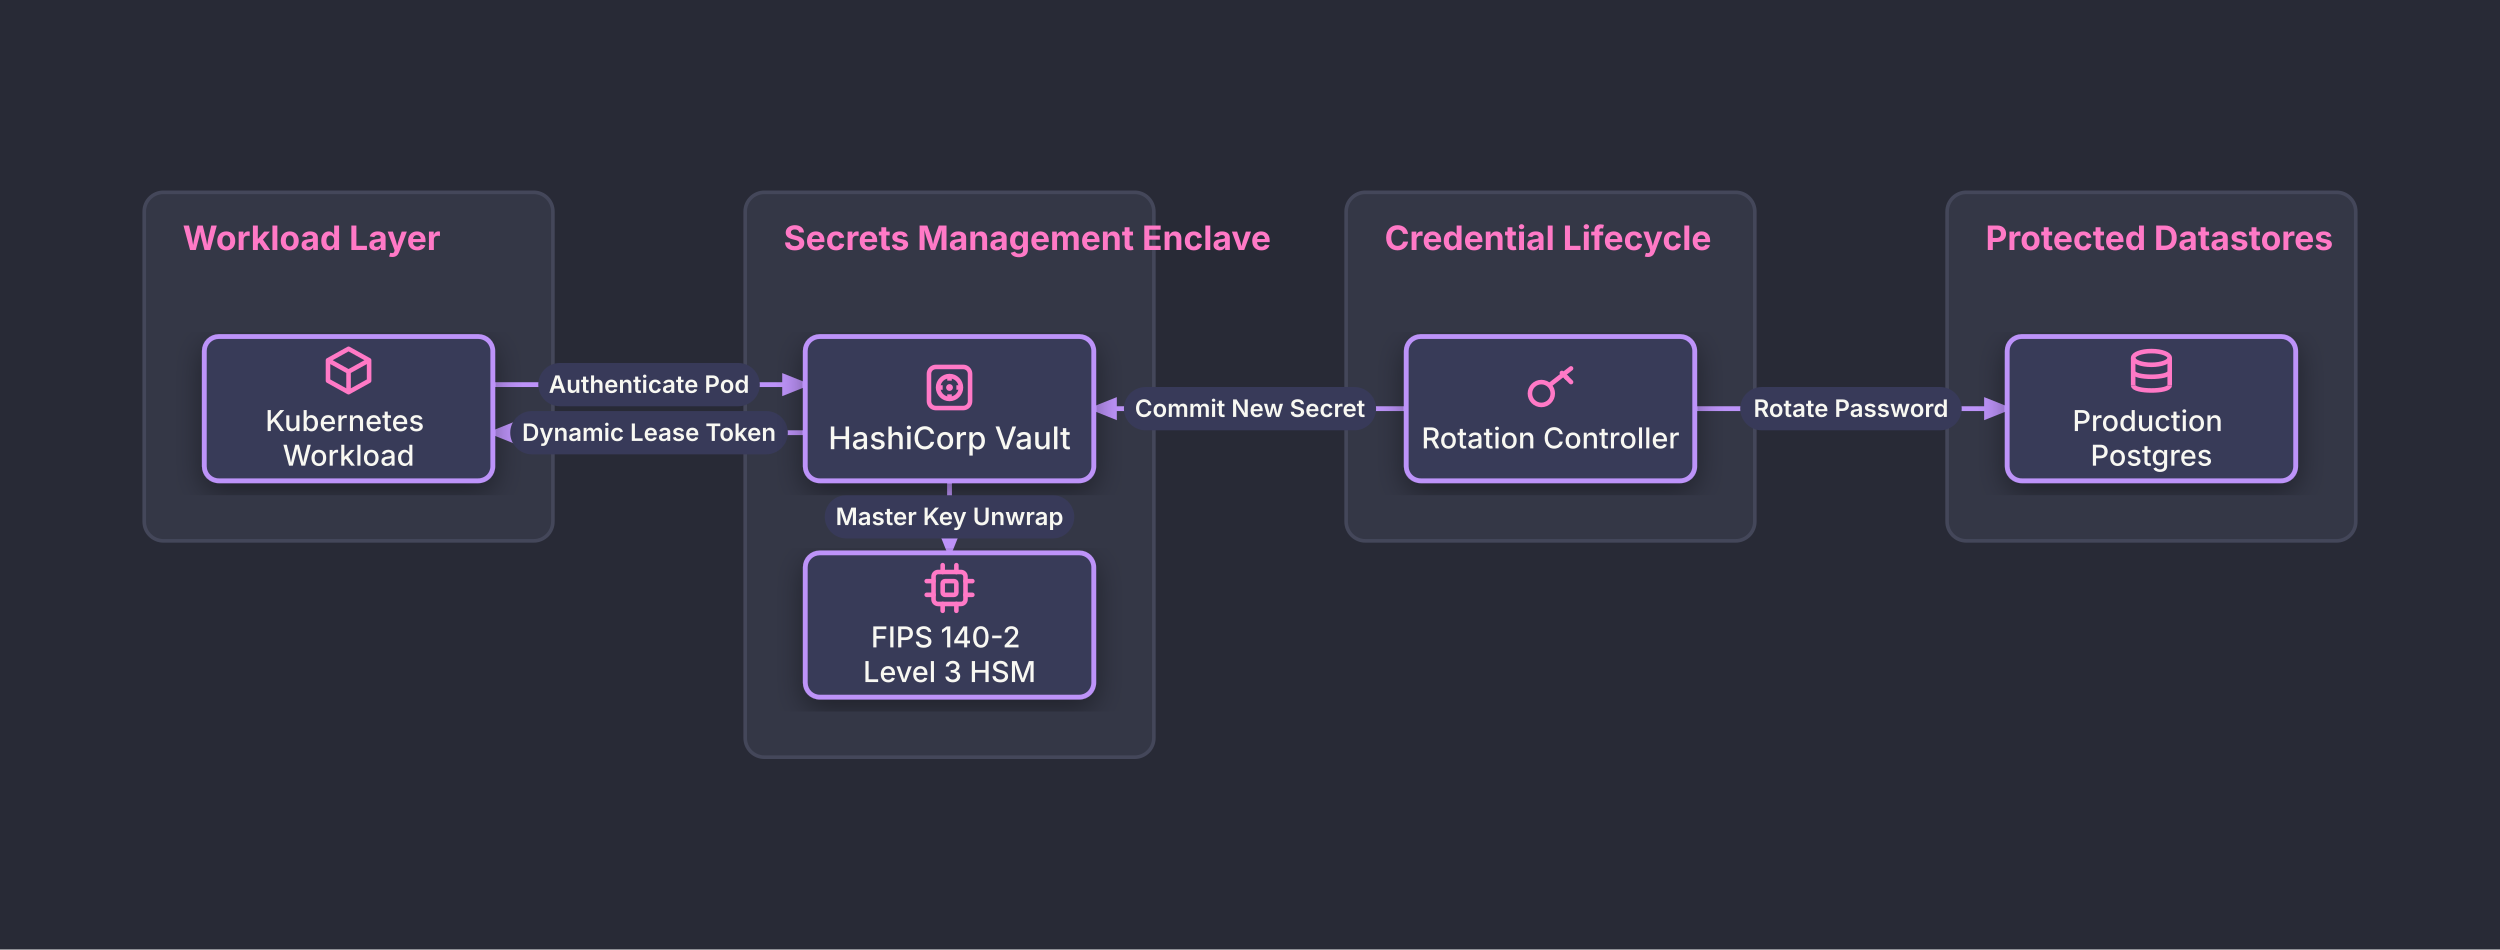
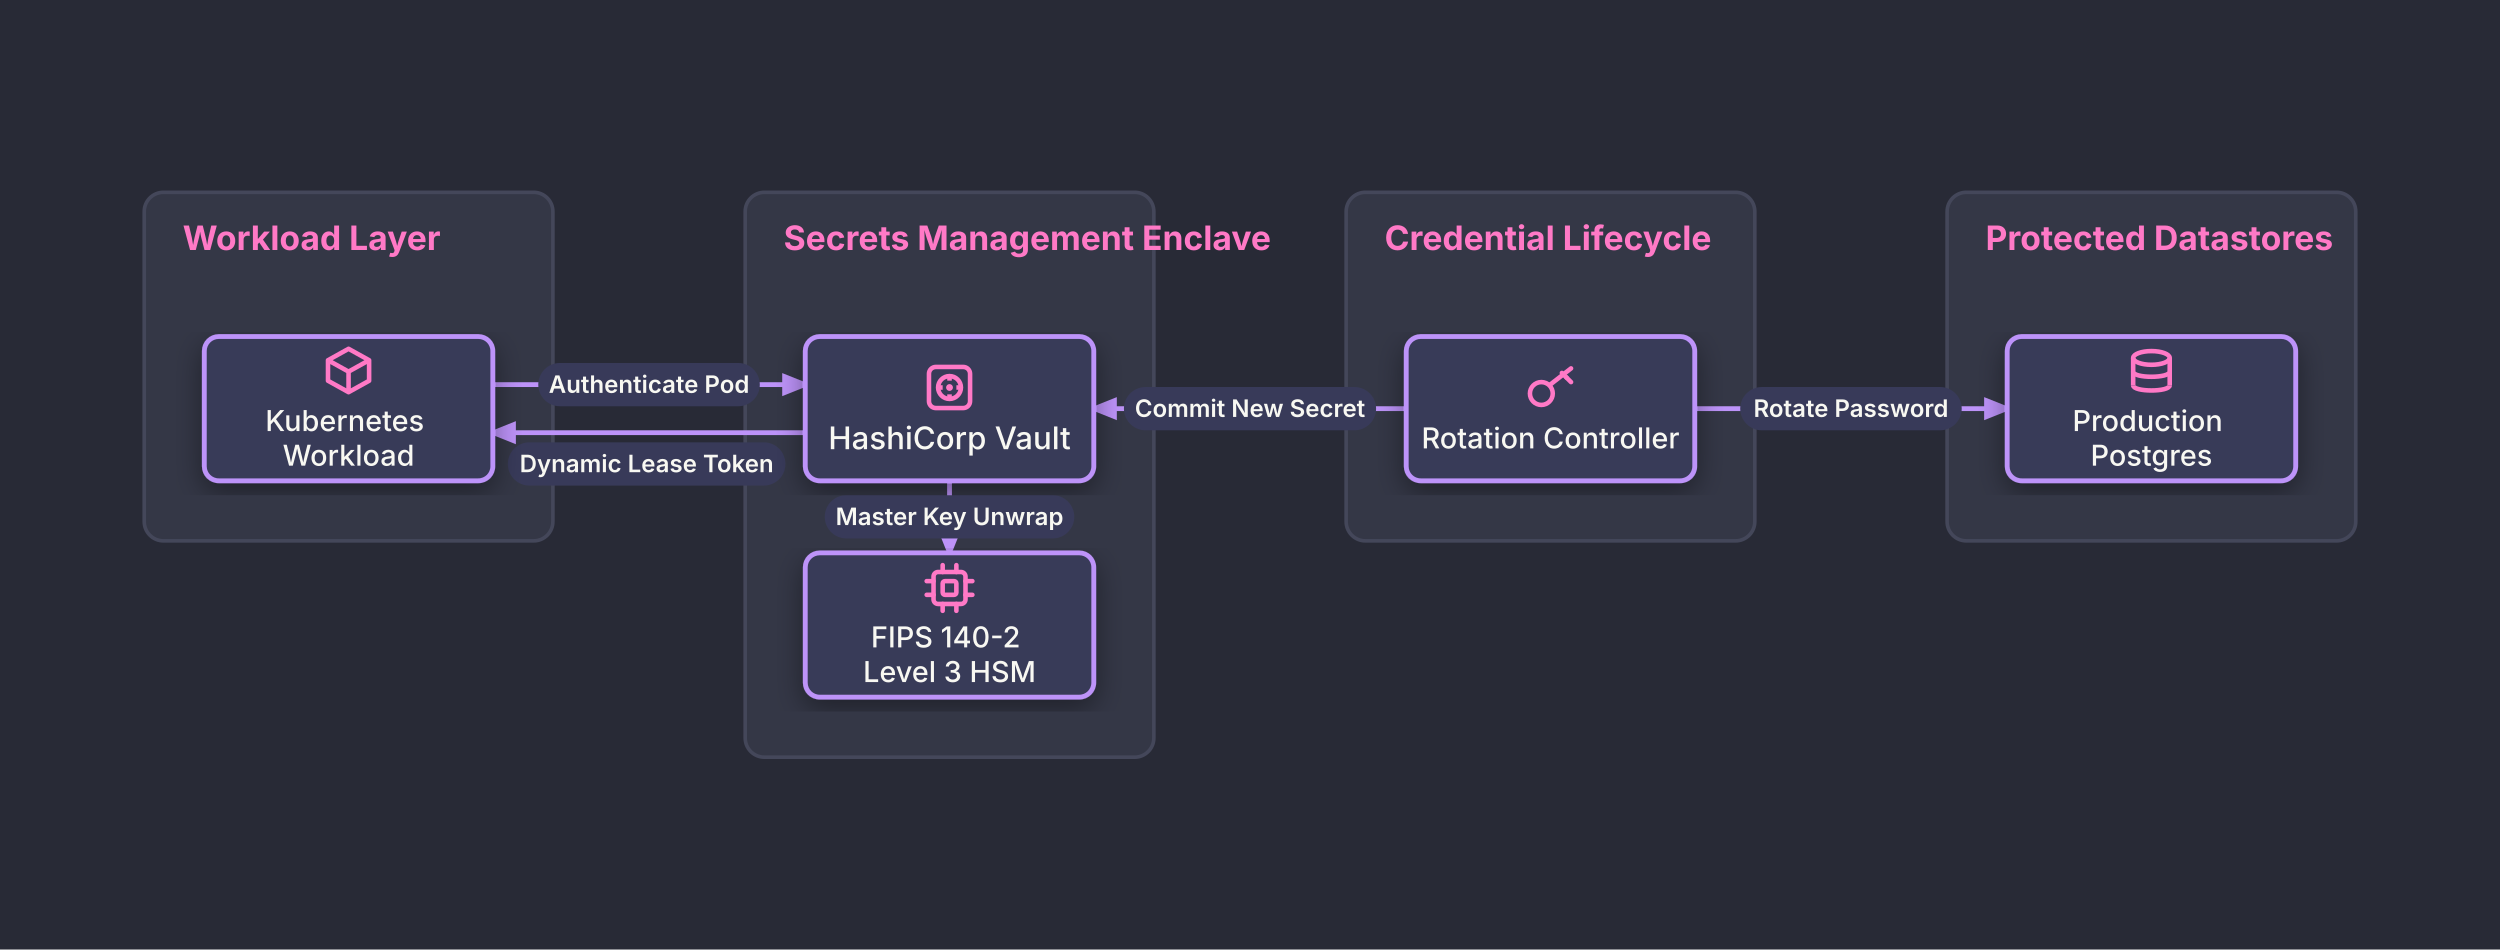
<svg xmlns="http://www.w3.org/2000/svg" viewBox="0 0 1040 395" width="1040" height="395">
  <defs>
    <marker id="arrow" viewBox="0 0 10 10" refX="8" refY="5" markerWidth="6" markerHeight="6" orient="auto-start-reverse">
      <path d="M 0 1 L 10 5 L 0 9 z" fill="#FF79C6" />
    </marker>
    <marker id="arrow-tail" viewBox="0 0 10 10" refX="2" refY="5" markerWidth="6" markerHeight="6" orient="auto">
      <path d="M 10 1 L 0 5 L 10 9 z" fill="#FF79C6" />
    </marker>
    <marker id="arrow-BD93F9" viewBox="0 0 10 10" refX="8" refY="5" markerWidth="6" markerHeight="6" orient="auto-start-reverse">
      <path d="M 0 1 L 10 5 L 0 9 z" fill="#BD93F9" />
    </marker>
    <marker id="arrow-BD93F9-tail" viewBox="0 0 10 10" refX="2" refY="5" markerWidth="6" markerHeight="6" orient="auto">
      <path d="M 10 1 L 0 5 L 10 9 z" fill="#BD93F9" />
    </marker>
    <filter id="shadow" x="-10%" y="-10%" width="120%" height="120%">
      <feDropShadow dx="0" dy="4" stdDeviation="6" flood-color="#000000" flood-opacity="0.4" />
    </filter>
  </defs>
  <rect width="100%" height="100%" fill="#282A36" />
  <g id="group_1">
    <rect x="60.0" y="80.0" width="170.0" height="145.0" rx="8" fill="#343746" stroke="#44475A" stroke-width="1.5" />
    <text x="76" y="104" fill="#FF79C6" font-family="Inter, -apple-system, BlinkMacSystemFont, 'Segoe UI', Roboto, sans-serif" font-size="14" font-weight="700" text-anchor="start">Workload Layer</text>
  </g>
  <g id="group_2">
    <rect x="310.0" y="80.0" width="170.0" height="235.0" rx="8" fill="#343746" stroke="#44475A" stroke-width="1.5" />
    <text x="326" y="104" fill="#FF79C6" font-family="Inter, -apple-system, BlinkMacSystemFont, 'Segoe UI', Roboto, sans-serif" font-size="14" font-weight="700" text-anchor="start">Secrets Management Enclave</text>
  </g>
  <g id="group_3">
    <rect x="560.0" y="80.0" width="170.0" height="145.0" rx="8" fill="#343746" stroke="#44475A" stroke-width="1.5" />
    <text x="576" y="104" fill="#FF79C6" font-family="Inter, -apple-system, BlinkMacSystemFont, 'Segoe UI', Roboto, sans-serif" font-size="14" font-weight="700" text-anchor="start">Credential Lifecycle</text>
  </g>
  <g id="group_4">
    <rect x="810.0" y="80.0" width="170.0" height="145.0" rx="8" fill="#343746" stroke="#44475A" stroke-width="1.5" />
    <text x="826" y="104" fill="#FF79C6" font-family="Inter, -apple-system, BlinkMacSystemFont, 'Segoe UI', Roboto, sans-serif" font-size="14" font-weight="700" text-anchor="start">Protected Datastores</text>
  </g>
  <path d="M 205.0 160.0 L 335.0 160.0" fill="none" stroke="#BD93F9" stroke-width="2" marker-end="url(#arrow-BD93F9)" />
  <path d="M 395.0 200.0 L 395.0 230.0" fill="none" stroke="#BD93F9" stroke-width="2" marker-end="url(#arrow-BD93F9)" />
  <path d="M 335.0 180.0 L 205.0 180.0" fill="none" stroke="#BD93F9" stroke-width="2" marker-end="url(#arrow-BD93F9)" />
  <path d="M 705.0 170.0 L 835.0 170.0" fill="none" stroke="#BD93F9" stroke-width="2" marker-end="url(#arrow-BD93F9)" />
  <path d="M 585.0 170.0 L 455.0 170.0" fill="none" stroke="#BD93F9" stroke-width="2" marker-end="url(#arrow-BD93F9)" />
  <g class="badge">
    <rect x="223.917" y="151.0" width="92.167" height="18.0" rx="9.0" fill="#383A59" />
    <text x="270" y="163.44" fill="#F8F8F2" font-family="Inter, -apple-system, BlinkMacSystemFont, 'Segoe UI', Roboto, sans-serif" font-size="10" font-weight="600" text-anchor="middle">Authenticate Pod</text>
  </g>
  <g class="badge">
    <rect x="343.096" y="206.0" width="103.808" height="18.0" rx="9.0" fill="#383A59" />
    <text x="395" y="218.44" fill="#F8F8F2" font-family="Inter, -apple-system, BlinkMacSystemFont, 'Segoe UI', Roboto, sans-serif" font-size="10" font-weight="600" text-anchor="middle">Master Key Unwrap</text>
  </g>
  <g class="badge">
-     <rect x="212.254" y="171.0" width="115.492" height="18.0" rx="9.0" fill="#383A59" />
-     <text x="270" y="183.44" fill="#F8F8F2" font-family="Inter, -apple-system, BlinkMacSystemFont, 'Segoe UI', Roboto, sans-serif" font-size="10" font-weight="600" text-anchor="middle">Dynamic Lease Token</text>
+     <rect x="211.254" y="184.0" width="115.492" height="18.0" rx="9.0" fill="#383A59" />
+     <text x="269" y="196.44" fill="#F8F8F2" font-family="Inter, -apple-system, BlinkMacSystemFont, 'Segoe UI', Roboto, sans-serif" font-size="10" font-weight="600" text-anchor="middle">Dynamic Lease Token</text>
  </g>
  <g class="badge">
    <rect x="723.926" y="161.0" width="92.147" height="18.0" rx="9.0" fill="#383A59" />
    <text x="770" y="173.44" fill="#F8F8F2" font-family="Inter, -apple-system, BlinkMacSystemFont, 'Segoe UI', Roboto, sans-serif" font-size="10" font-weight="600" text-anchor="middle">Rotate Password</text>
  </g>
  <g class="badge">
    <rect x="467.547" y="161.0" width="104.906" height="18.0" rx="9.0" fill="#383A59" />
    <text x="520" y="173.44" fill="#F8F8F2" font-family="Inter, -apple-system, BlinkMacSystemFont, 'Segoe UI', Roboto, sans-serif" font-size="10" font-weight="600" text-anchor="middle">Commit New Secret</text>
  </g>
  <g id="k8s_app" filter="url(#shadow)">
    <rect x="85.0" y="140.0" width="120.0" height="60.0" rx="6.0" fill="#383A59" stroke="#BD93F9" stroke-width="2.0" />
    <g class="icon icon-container" transform="translate(133.6, 143.2) scale(0.95)">
      <path d="M 3 7 L 12 2 L 21 7 L 12 12 Z M 3 7 V 16 L 12 21 V 12 M 21 7 V 16 L 12 21" fill="none" stroke="#FF79C6" stroke-width="2.0" stroke-linejoin="round" />
    </g>
    <text x="145" y="179.33" text-anchor="middle" fill="#F8F8F2" font-family="Inter, -apple-system, BlinkMacSystemFont, 'Segoe UI', Roboto, sans-serif" font-size="12" font-weight="500">
      <tspan x="145" dy="0">Kubernetes</tspan>
      <tspan x="145" dy="14.4">Workload</tspan>
    </text>
  </g>
  <g id="vault_srv" filter="url(#shadow)">
    <rect x="335.0" y="140.0" width="120.0" height="60.0" rx="6.0" fill="#383A59" stroke="#BD93F9" stroke-width="2.0" />
    <g class="icon icon-vault" transform="translate(383.6, 149.8) scale(0.95)">
      <rect x="3" y="3" width="18" height="18" rx="3" fill="none" stroke="#FF79C6" stroke-width="2.0" />
      <circle cx="12" cy="12" r="5" fill="none" stroke="#FF79C6" stroke-width="2.0" />
      <line x1="12" y1="7" x2="12" y2="9" stroke="#FF79C6" stroke-width="2.0" />
      <line x1="12" y1="15" x2="12" y2="17" stroke="#FF79C6" stroke-width="2.0" />
      <line x1="7" y1="12" x2="9" y2="12" stroke="#FF79C6" stroke-width="2.0" />
      <line x1="15" y1="12" x2="17" y2="12" stroke="#FF79C6" stroke-width="2.0" />
      <circle cx="12" cy="12" r="1.5" fill="#FF79C6" />
    </g>
    <text x="395" y="186.87" fill="#F8F8F2" font-family="Inter, -apple-system, BlinkMacSystemFont, 'Segoe UI', Roboto, sans-serif" font-size="13" font-weight="500" text-anchor="middle">HashiCorp Vault</text>
  </g>
  <g id="hsm" filter="url(#shadow)">
    <rect x="335.0" y="230.0" width="120.0" height="60.0" rx="6.0" fill="#383A59" stroke="#BD93F9" stroke-width="2.0" />
    <g class="icon icon-chip" transform="translate(383.6, 233.2) scale(0.95)">
      <rect x="5" y="5" width="14" height="14" rx="2" fill="none" stroke="#FF79C6" stroke-width="2.0" />
      <rect x="9" y="9" width="6" height="6" rx="1" fill="none" stroke="#FF79C6" stroke-width="2.0" />
      <line x1="9" y1="2" x2="9" y2="5" stroke="#FF79C6" stroke-width="2.0" stroke-linecap="round" />
      <line x1="15" y1="2" x2="15" y2="5" stroke="#FF79C6" stroke-width="2.0" stroke-linecap="round" />
      <line x1="9" y1="19" x2="9" y2="22" stroke="#FF79C6" stroke-width="2.0" stroke-linecap="round" />
      <line x1="15" y1="19" x2="15" y2="22" stroke="#FF79C6" stroke-width="2.0" stroke-linecap="round" />
      <line x1="2" y1="9" x2="5" y2="9" stroke="#FF79C6" stroke-width="2.0" stroke-linecap="round" />
      <line x1="2" y1="15" x2="5" y2="15" stroke="#FF79C6" stroke-width="2.0" stroke-linecap="round" />
      <line x1="19" y1="9" x2="22" y2="9" stroke="#FF79C6" stroke-width="2.0" stroke-linecap="round" />
      <line x1="19" y1="15" x2="22" y2="15" stroke="#FF79C6" stroke-width="2.0" stroke-linecap="round" />
    </g>
    <text x="395" y="269.33" text-anchor="middle" fill="#F8F8F2" font-family="Inter, -apple-system, BlinkMacSystemFont, 'Segoe UI', Roboto, sans-serif" font-size="12" font-weight="500">
      <tspan x="395" dy="0">FIPS 140-2</tspan>
      <tspan x="395" dy="14.4">Level 3 HSM</tspan>
    </text>
  </g>
  <g id="rotator" filter="url(#shadow)">
    <rect x="585.0" y="140.0" width="120.0" height="60.0" rx="6.0" fill="#383A59" stroke="#BD93F9" stroke-width="2.0" />
    <g class="icon icon-key" transform="translate(633.6, 150.4) scale(0.95)">
      <circle cx="8" cy="14" r="5" fill="none" stroke="#FF79C6" stroke-width="2.0" />
      <line x1="12" y1="10" x2="21" y2="3" stroke="#FF79C6" stroke-width="2.0" stroke-linecap="round" />
      <line x1="17" y1="5" x2="19" y2="7" stroke="#FF79C6" stroke-width="2.0" stroke-linecap="round" />
      <line x1="19" y1="7" x2="21" y2="9" stroke="#FF79C6" stroke-width="2.0" stroke-linecap="round" />
    </g>
    <text x="645" y="186.53" fill="#F8F8F2" font-family="Inter, -apple-system, BlinkMacSystemFont, 'Segoe UI', Roboto, sans-serif" font-size="12" font-weight="500" text-anchor="middle">Rotation Controller</text>
  </g>
  <g id="prod_db" filter="url(#shadow)">
    <rect x="835.0" y="140.0" width="120.0" height="60.0" rx="6.0" fill="#383A59" stroke="#BD93F9" stroke-width="2.0" />
    <g class="icon icon-database" transform="translate(883.6, 143.2) scale(0.95)">
      <ellipse cx="12" cy="6" rx="8" ry="3" fill="none" stroke="#FF79C6" stroke-width="2.0" />
      <path d="M 4 12 C 4 15 20 15 20 12" fill="none" stroke="#FF79C6" stroke-width="2.0" />
      <path d="M 4 18 C 4 21 20 21 20 18" fill="none" stroke="#FF79C6" stroke-width="2.0" />
      <line x1="4" y1="6" x2="4" y2="18" stroke="#FF79C6" stroke-width="2.0" />
      <line x1="20" y1="6" x2="20" y2="18" stroke="#FF79C6" stroke-width="2.0" />
    </g>
    <text x="895" y="179.33" text-anchor="middle" fill="#F8F8F2" font-family="Inter, -apple-system, BlinkMacSystemFont, 'Segoe UI', Roboto, sans-serif" font-size="12" font-weight="500">
      <tspan x="895" dy="0">Production</tspan>
      <tspan x="895" dy="14.4">Postgres</tspan>
    </text>
  </g>
</svg>
